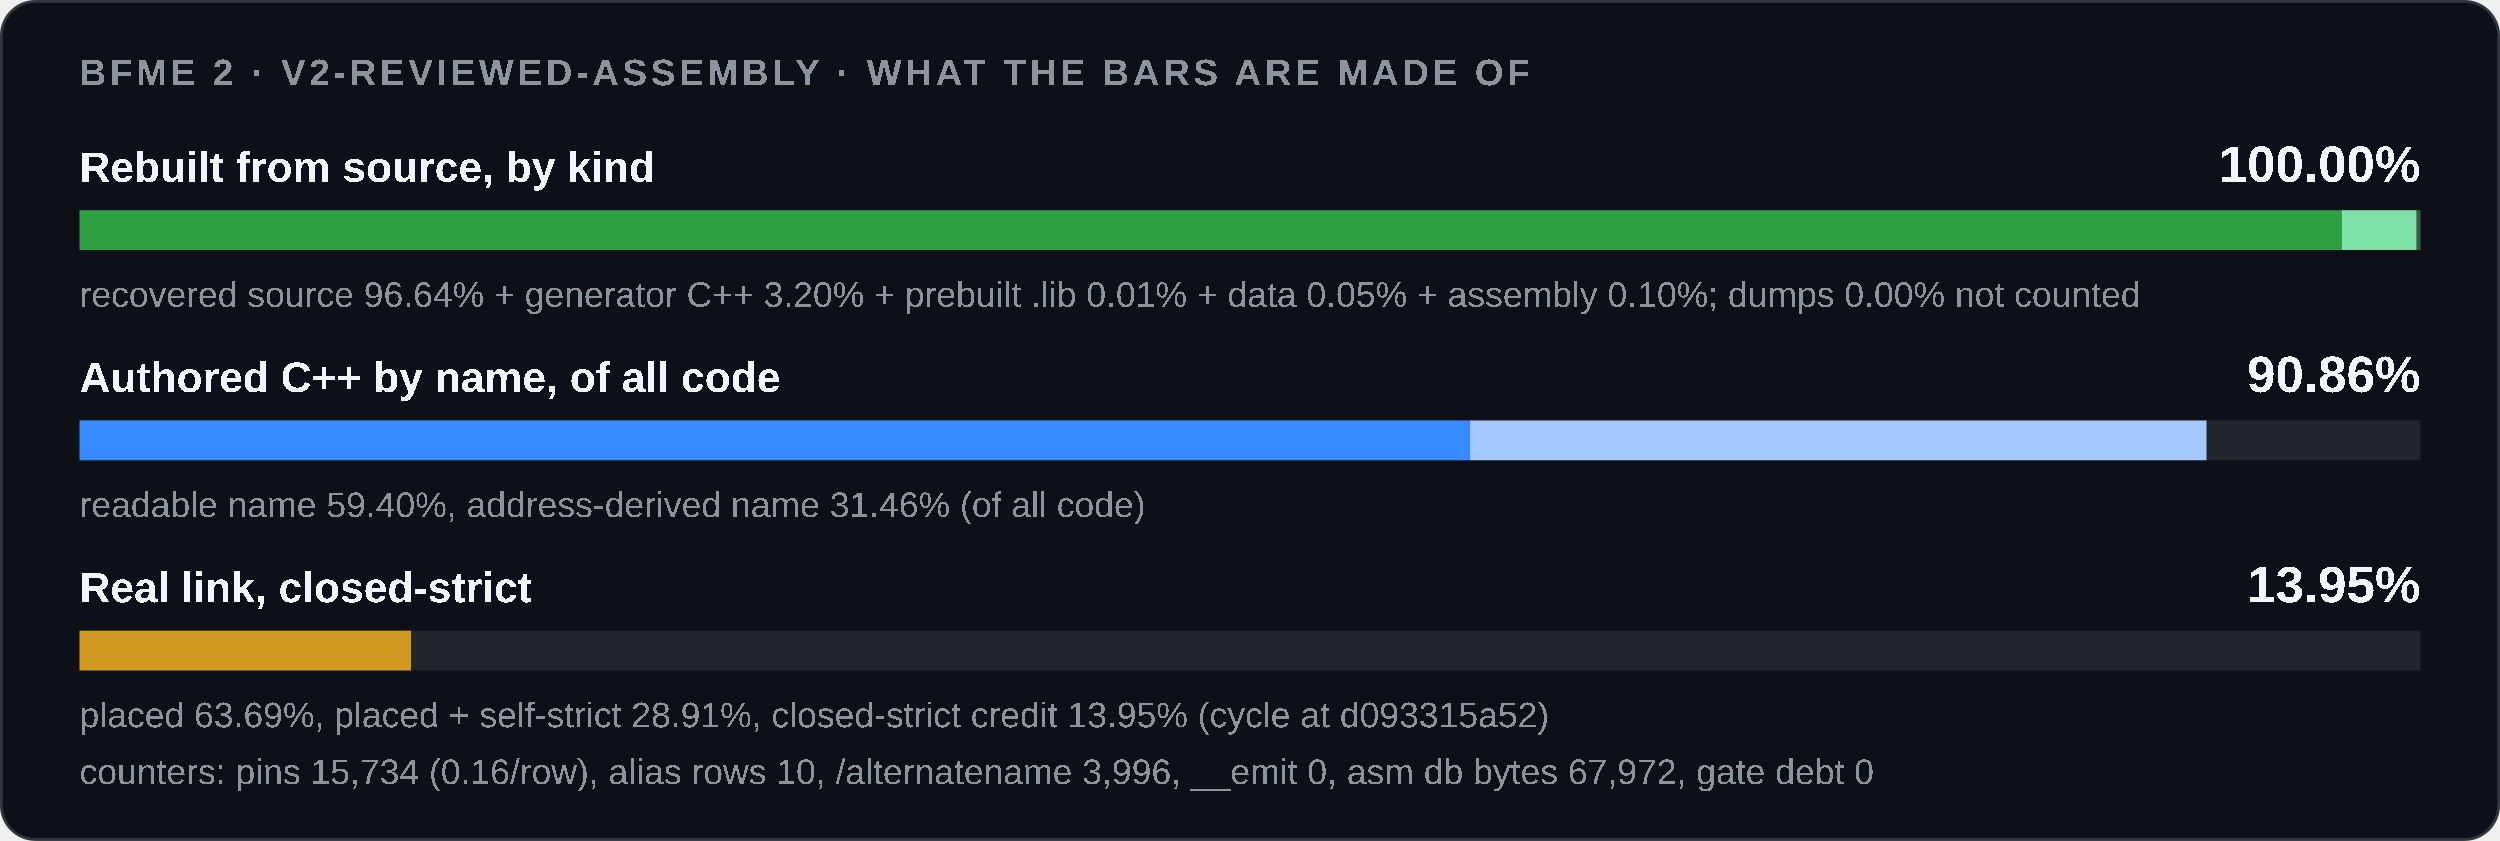
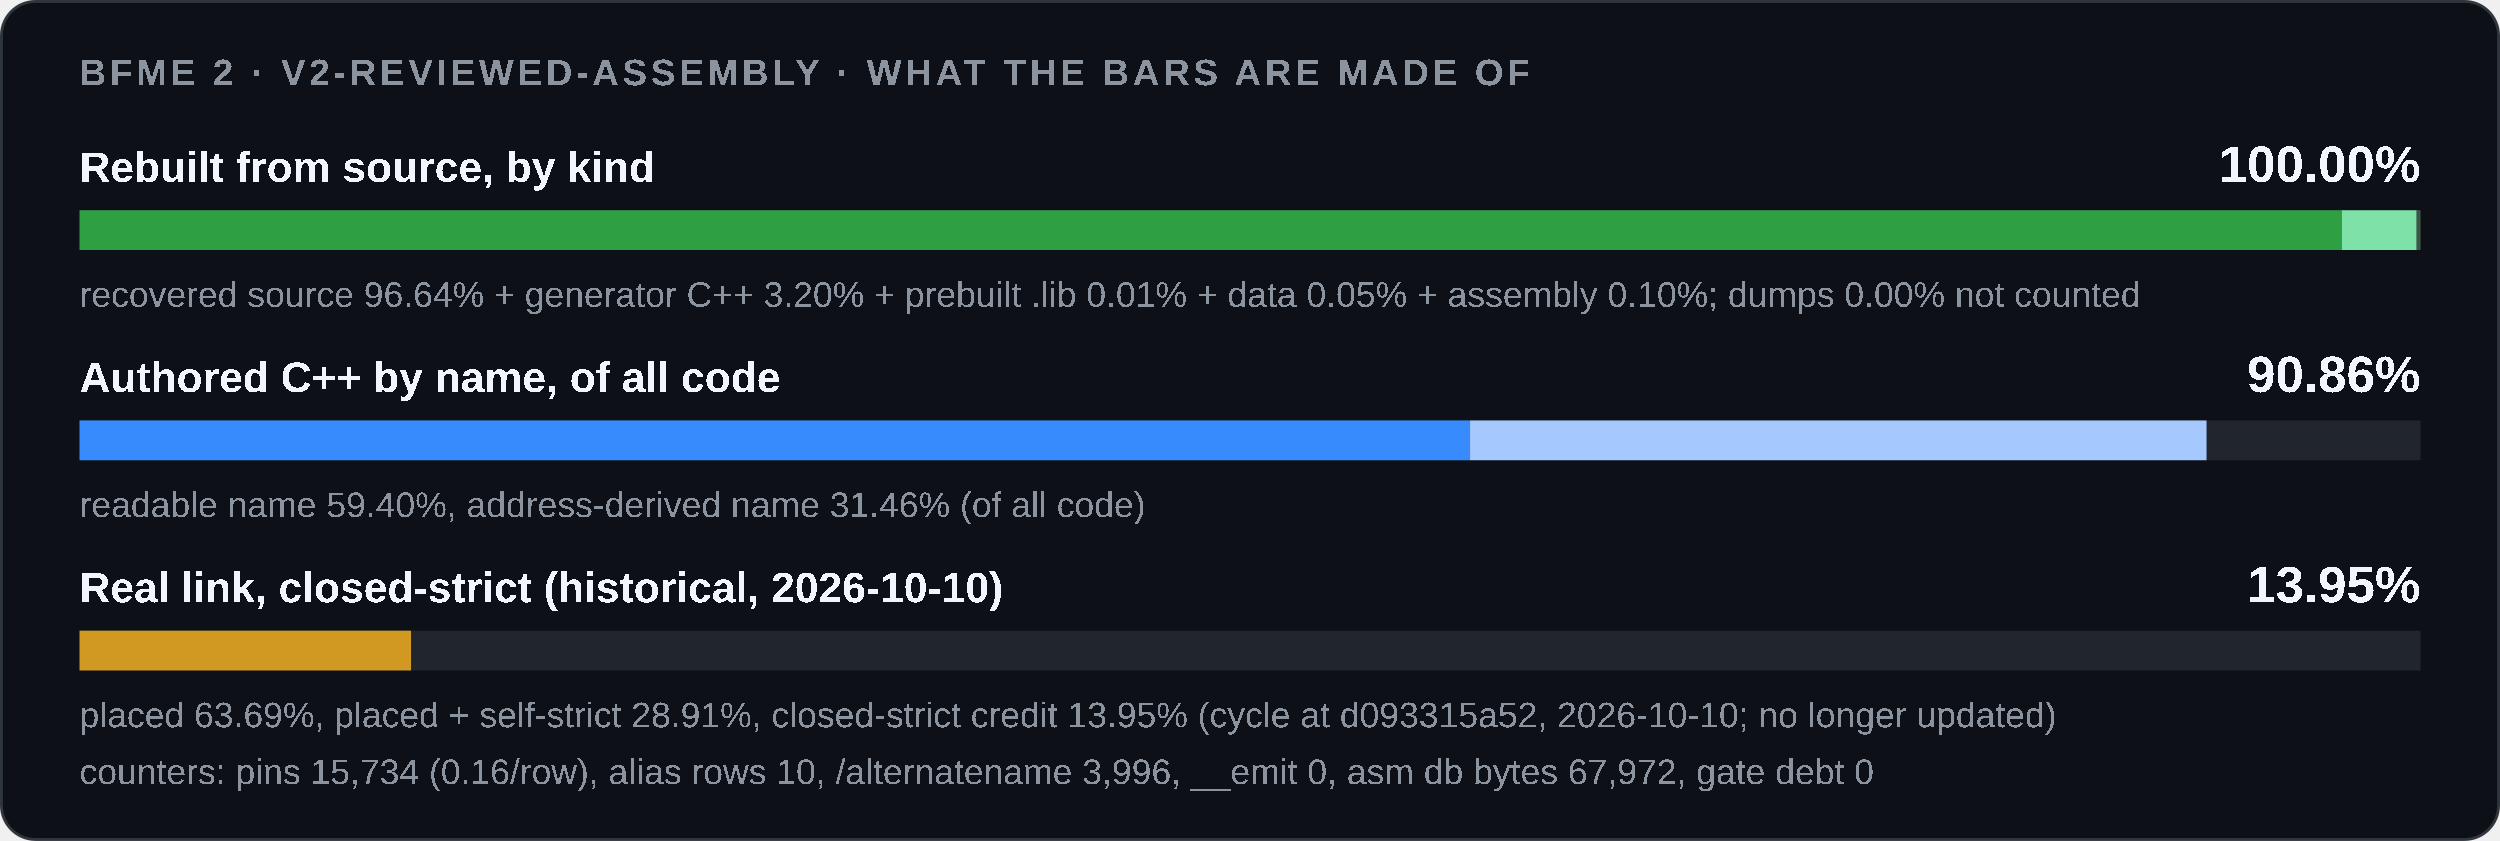
<svg xmlns="http://www.w3.org/2000/svg" width="880" height="296" viewBox="0 0 880 296" role="img">
  <style>
    .card { fill: #0d1117; stroke: #30363d; } .track { fill: #21262d; }
    .strong { fill: #f0f6fc; } .muted { fill: #8b949e; }
    @media (prefers-color-scheme: light) {
      .card { fill: #ffffff; stroke: #d0d7de; } .track { fill: #eaeef2; }
      .strong { fill: #1f2328; } .muted { fill: #59636e; }
    }
  </style>
  <rect class="card" x="0.5" y="0.5" width="879" height="295" rx="12" />
  <g font-family="'Segoe UI',Arial" text-rendering="optimizeSpeed" kerning="0" style="font-kerning:none;font-feature-settings:'kern' 0">
    <text x="28" y="30" class="muted" font-size="13" font-weight="600" letter-spacing="1.3">BFME 2 · V2-REVIEWED-ASSEMBLY · WHAT THE BARS ARE MADE OF</text>
    <text x="28" y="64" class="strong" font-size="15" font-weight="600">Rebuilt from source, by kind</text>
    <text x="852" y="64" class="strong" font-size="18" font-weight="700" text-anchor="end">100.00%</text>
    <rect class="track" x="28" y="74" width="824" height="14" />
    <rect x="28.00" y="74" width="796.30" height="14" fill="#2ea043" />
    <rect x="824.30" y="74" width="26.37" height="14" fill="#7ee2a8" />
    <rect x="850.67" y="74" width="0.09" height="14" fill="#3d5a45" />
    <rect x="850.75" y="74" width="0.42" height="14" fill="#3d5a45" />
    <rect x="851.18" y="74" width="0.82" height="14" fill="#3d5a45" />
    <text x="28" y="108" class="muted" font-size="12.5">recovered source 96.64% + generator C++ 3.20% + prebuilt .lib 0.01% + data 0.05% + assembly 0.10%; dumps 0.00% not counted</text>
    <text x="28" y="138" class="strong" font-size="15" font-weight="600">Authored C++ by name, of all code</text>
    <text x="852" y="138" class="strong" font-size="18" font-weight="700" text-anchor="end">90.86%</text>
    <rect class="track" x="28" y="148" width="824" height="14" />
    <rect x="28.00" y="148" width="0.00" height="14" fill="#1f6feb" />
    <rect x="28.00" y="148" width="489.46" height="14" fill="#388bfd" />
    <rect x="517.46" y="148" width="259.24" height="14" fill="#a5c8ff" />
    <text x="28" y="182" class="muted" font-size="12.5">readable name 59.40%, address-derived name 31.46% (of all code)</text>
-     <text x="28" y="212" class="strong" font-size="15" font-weight="600">Real link, closed-strict</text>
+     <text x="28" y="212" class="strong" font-size="15" font-weight="600">Real link, closed-strict (historical, 2026-10-10)</text>
    <text x="852" y="212" class="strong" font-size="18" font-weight="700" text-anchor="end">13.95%</text>
    <rect class="track" x="28" y="222" width="824" height="14" />
    <rect x="28.00" y="222" width="116.68" height="14" fill="#d29922" />
-     <text x="28" y="256" class="muted" font-size="12.5">placed 63.69%, placed + self-strict 28.91%, closed-strict credit 13.95% (cycle at d093315a52)</text>
+     <text x="28" y="256" class="muted" font-size="12.5">placed 63.69%, placed + self-strict 28.91%, closed-strict credit 13.95% (cycle at d093315a52, 2026-10-10; no longer updated)</text>
    <text x="28" y="276" class="muted" font-size="12.5">counters: pins 15,734 (0.16/row), alias rows 10, /alternatename 3,996, __emit 0, asm db bytes 67,972, gate debt 0</text>
  </g>
</svg>
